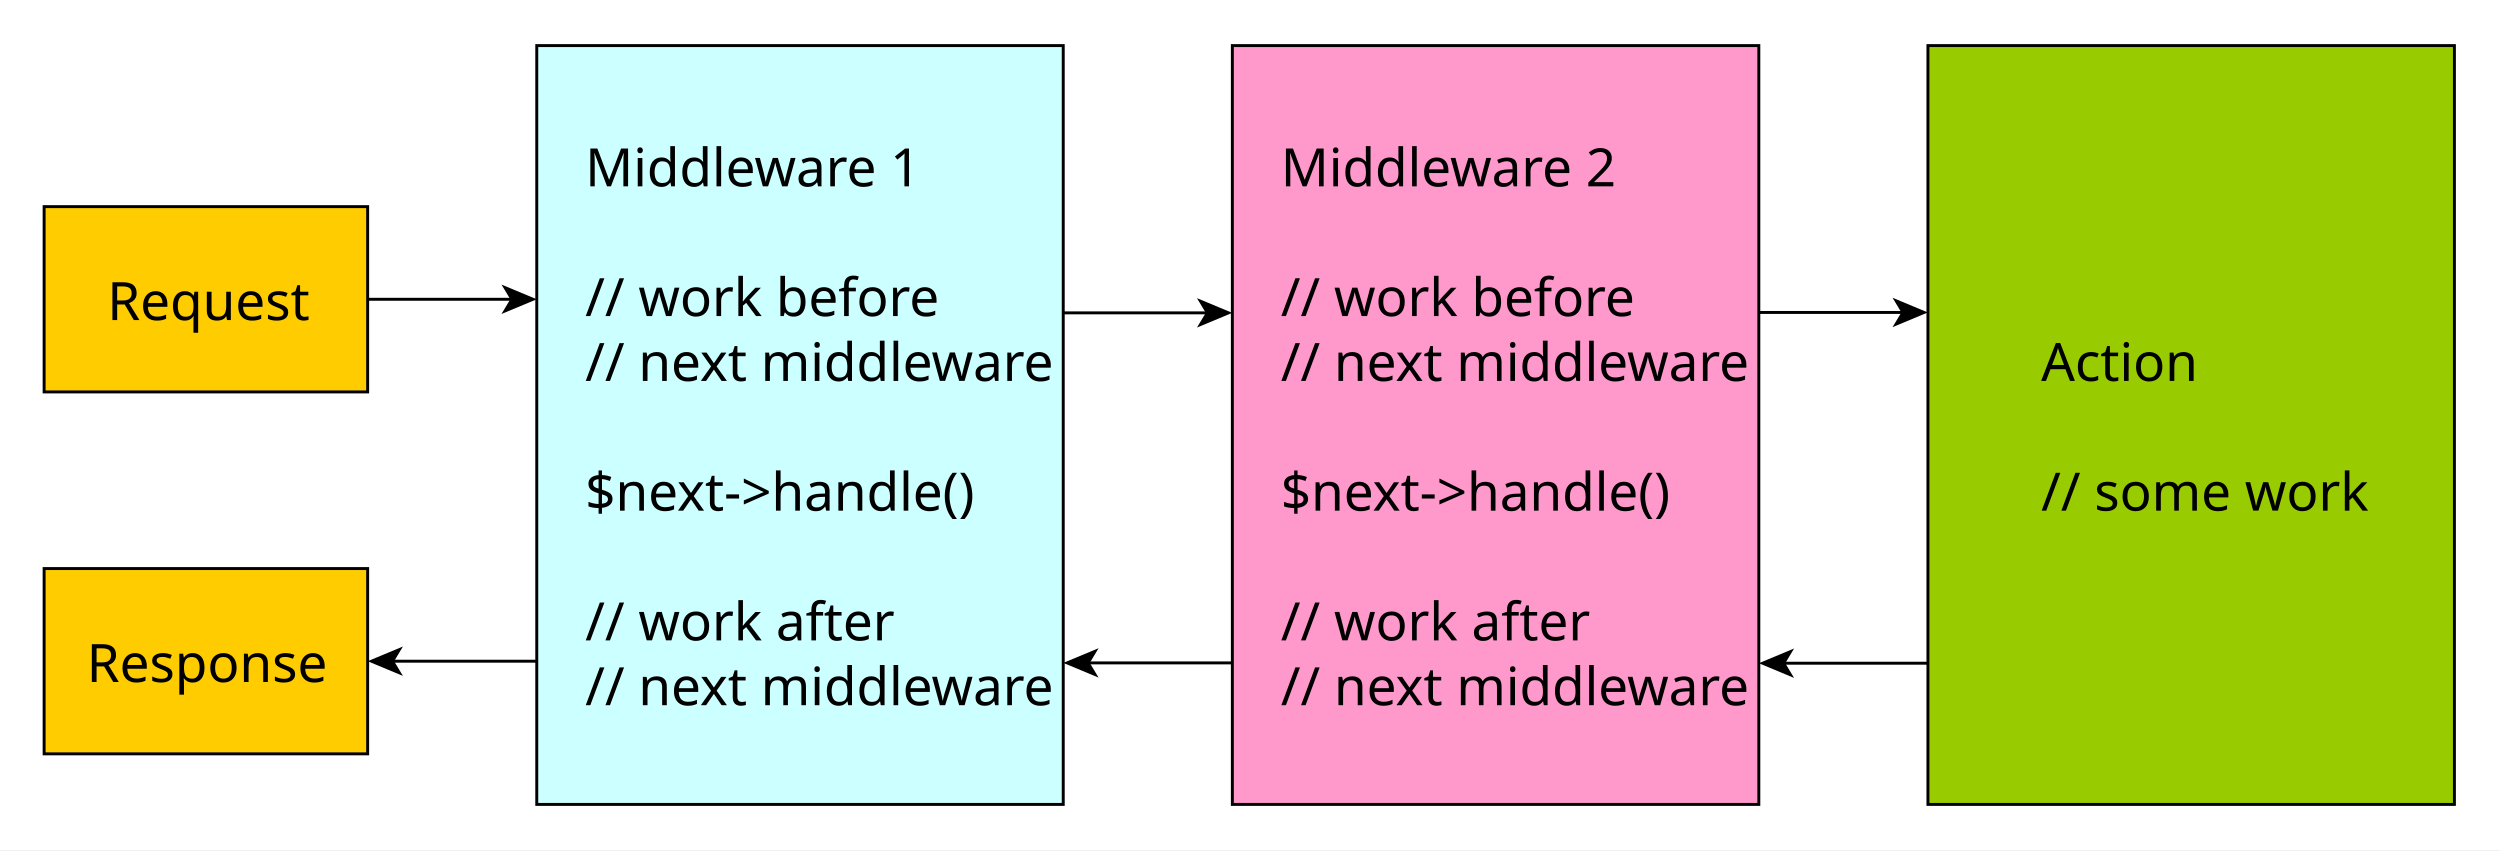
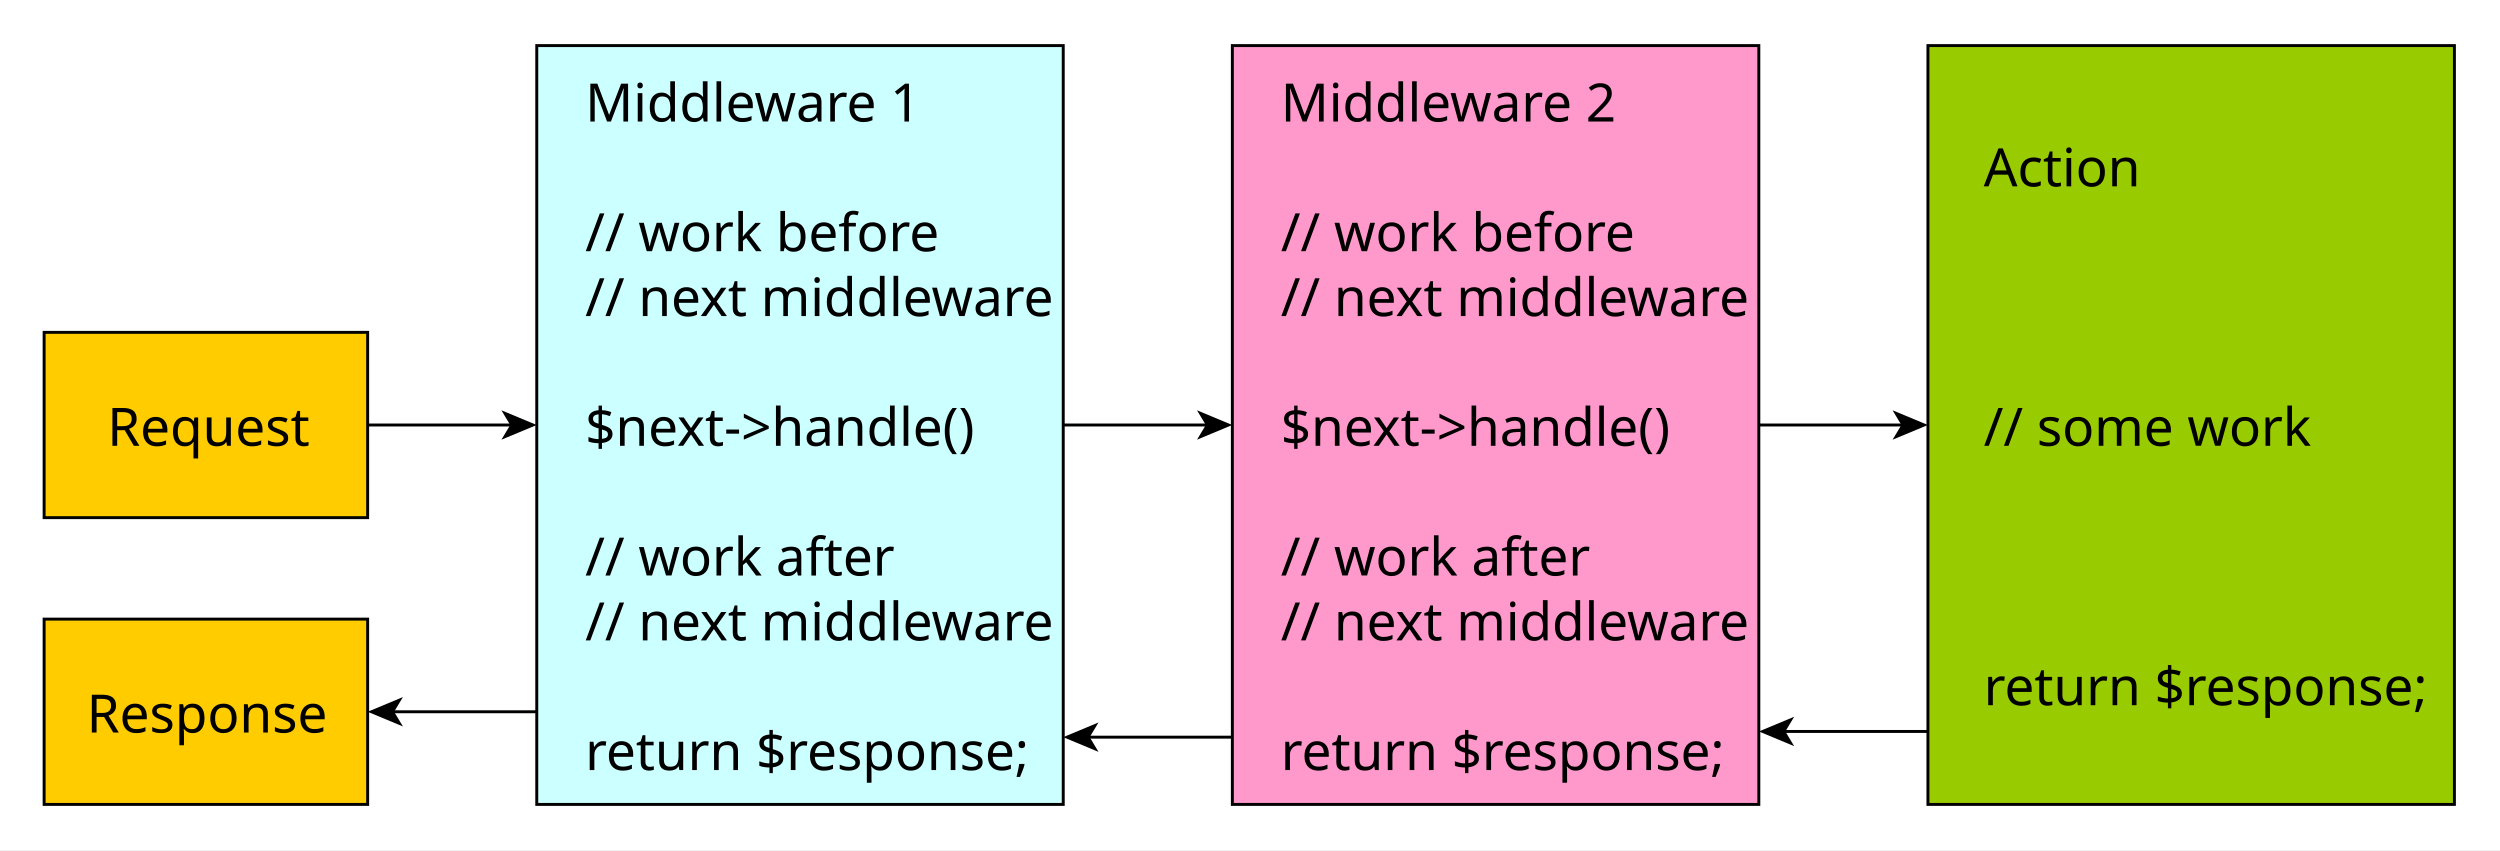
<svg xmlns="http://www.w3.org/2000/svg" fill-opacity="1" color-rendering="auto" color-interpolation="auto" text-rendering="auto" stroke="black" stroke-linecap="square" width="850" stroke-miterlimit="10" shape-rendering="auto" stroke-opacity="1" fill="black" stroke-dasharray="none" font-weight="normal" stroke-width="1" height="289" font-family="'Dialog'" font-style="normal" stroke-linejoin="miter" font-size="12px" stroke-dashoffset="0" image-rendering="auto">
  <defs id="genericDefs" />
  <g>
    <defs id="defs1">
      <clipPath clipPathUnits="userSpaceOnUse" id="clipPath1">
        <path d="M0 0 L850 0 L850 289 L0 289 L0 0 Z" />
      </clipPath>
      <clipPath clipPathUnits="userSpaceOnUse" id="clipPath2">
        <path d="M-225 -103 L625 -103 L625 186 L-225 186 L-225 -103 Z" />
      </clipPath>
    </defs>
    <g fill="white" text-rendering="geometricPrecision" shape-rendering="geometricPrecision" transform="translate(225,103)" stroke="white">
      <rect x="-225" width="850" height="289" y="-103" clip-path="url(#clipPath2)" stroke="none" />
    </g>
    <g fill="rgb(255,204,0)" text-rendering="geometricPrecision" shape-rendering="geometricPrecision" transform="matrix(1,0,0,1,225,103)" stroke="rgb(255,204,0)">
-       <rect x="-210" width="110" height="63" y="-32.744" clip-path="url(#clipPath2)" stroke="none" />
+       <rect x="-210" width="110" height="63" y="10" clip-path="url(#clipPath2)" stroke="none" />
    </g>
    <g text-rendering="geometricPrecision" stroke-miterlimit="1.45" shape-rendering="geometricPrecision" transform="matrix(1,0,0,1,225,103)" stroke-linecap="butt">
-       <rect fill="none" x="-210" width="110" height="63" y="-32.744" clip-path="url(#clipPath2)" />
-       <text x="-188.522" font-size="18px" y="5.827" clip-path="url(#clipPath2)" font-family="sans-serif" stroke="none" xml:space="preserve">Request</text>
+       <rect fill="none" x="-210" width="110" height="63" y="10" clip-path="url(#clipPath2)" />
+       <text x="-188.522" font-size="18px" y="48.571" clip-path="url(#clipPath2)" font-family="sans-serif" stroke="none" xml:space="preserve">Request</text>
    </g>
    <g fill="rgb(255,204,0)" text-rendering="geometricPrecision" shape-rendering="geometricPrecision" transform="matrix(1,0,0,1,225,103)" stroke="rgb(255,204,0)">
-       <rect x="-210" width="110" height="63" y="90.31" clip-path="url(#clipPath2)" stroke="none" />
+       <rect x="-210" width="110" height="63" y="107.5" clip-path="url(#clipPath2)" stroke="none" />
    </g>
    <g text-rendering="geometricPrecision" stroke-miterlimit="1.45" shape-rendering="geometricPrecision" transform="matrix(1,0,0,1,225,103)" stroke-linecap="butt">
-       <rect fill="none" x="-210" width="110" height="63" y="90.31" clip-path="url(#clipPath2)" />
-       <text x="-195.526" font-size="18px" y="128.881" clip-path="url(#clipPath2)" font-family="sans-serif" stroke="none" xml:space="preserve">Response</text>
+       <rect fill="none" x="-210" width="110" height="63" y="107.5" clip-path="url(#clipPath2)" />
+       <text x="-195.526" font-size="18px" y="146.071" clip-path="url(#clipPath2)" font-family="sans-serif" stroke="none" xml:space="preserve">Response</text>
    </g>
    <g fill="rgb(204,255,255)" text-rendering="geometricPrecision" shape-rendering="geometricPrecision" transform="matrix(1,0,0,1,225,103)" stroke="rgb(204,255,255)">
      <rect x="-42.5" width="179" height="258" y="-87.5" clip-path="url(#clipPath2)" stroke="none" />
    </g>
    <g text-rendering="geometricPrecision" stroke-miterlimit="1.45" shape-rendering="geometricPrecision" transform="matrix(1,0,0,1,225,103)" stroke-linecap="butt">
      <rect fill="none" x="-42.5" width="179" height="258" y="-87.5" clip-path="url(#clipPath2)" />
-       <text x="-26.033" font-size="18px" y="-39.636" clip-path="url(#clipPath2)" font-family="sans-serif" stroke="none" xml:space="preserve">Middleware 1</text>
-       <text x="-26.033" font-size="18px" y="-17.584" clip-path="url(#clipPath2)" font-family="sans-serif" stroke="none" xml:space="preserve"> </text>
-       <text x="-26.033" font-size="18px" y="4.467" clip-path="url(#clipPath2)" font-family="sans-serif" stroke="none" xml:space="preserve">// work before</text>
-       <text x="-26.033" font-size="18px" y="26.519" clip-path="url(#clipPath2)" font-family="sans-serif" stroke="none" xml:space="preserve">// next middleware</text>
-       <text x="-26.033" font-size="18px" y="48.571" clip-path="url(#clipPath2)" font-family="sans-serif" stroke="none" xml:space="preserve"> </text>
-       <text x="-26.033" font-size="18px" y="70.623" clip-path="url(#clipPath2)" font-family="sans-serif" stroke="none" xml:space="preserve">$next-&gt;handle()</text>
-       <text x="-26.033" font-size="18px" y="92.674" clip-path="url(#clipPath2)" font-family="sans-serif" stroke="none" xml:space="preserve"> </text>
-       <text x="-26.033" font-size="18px" y="114.726" clip-path="url(#clipPath2)" font-family="sans-serif" stroke="none" xml:space="preserve">// work after</text>
-       <text x="-26.033" font-size="18px" y="136.778" clip-path="url(#clipPath2)" font-family="sans-serif" stroke="none" xml:space="preserve">// next middleware</text>
+       <text x="-26.033" font-size="18px" y="-61.688" clip-path="url(#clipPath2)" font-family="sans-serif" stroke="none" xml:space="preserve">Middleware 1</text>
+       <text x="-26.033" font-size="18px" y="-39.636" clip-path="url(#clipPath2)" font-family="sans-serif" stroke="none" xml:space="preserve"> </text>
+       <text x="-26.033" font-size="18px" y="-17.584" clip-path="url(#clipPath2)" font-family="sans-serif" stroke="none" xml:space="preserve">// work before</text>
+       <text x="-26.033" font-size="18px" y="4.467" clip-path="url(#clipPath2)" font-family="sans-serif" stroke="none" xml:space="preserve">// next middleware</text>
+       <text x="-26.033" font-size="18px" y="26.519" clip-path="url(#clipPath2)" font-family="sans-serif" stroke="none" xml:space="preserve"> </text>
+       <text x="-26.033" font-size="18px" y="48.571" clip-path="url(#clipPath2)" font-family="sans-serif" stroke="none" xml:space="preserve">$next-&gt;handle()</text>
+       <text x="-26.033" font-size="18px" y="70.623" clip-path="url(#clipPath2)" font-family="sans-serif" stroke="none" xml:space="preserve"> </text>
+       <text x="-26.033" font-size="18px" y="92.674" clip-path="url(#clipPath2)" font-family="sans-serif" stroke="none" xml:space="preserve">// work after</text>
+       <text x="-26.033" font-size="18px" y="114.726" clip-path="url(#clipPath2)" font-family="sans-serif" stroke="none" xml:space="preserve">// next middleware</text>
+       <text x="-26.033" font-size="18px" y="136.778" clip-path="url(#clipPath2)" font-family="sans-serif" stroke="none" xml:space="preserve"> </text>
+       <text x="-26.033" font-size="18px" y="158.83" clip-path="url(#clipPath2)" font-family="sans-serif" stroke="none" xml:space="preserve">return $response;</text>
    </g>
    <g fill="rgb(255,153,204)" text-rendering="geometricPrecision" shape-rendering="geometricPrecision" transform="matrix(1,0,0,1,225,103)" stroke="rgb(255,153,204)">
      <rect x="194" width="179" height="258" y="-87.5" clip-path="url(#clipPath2)" stroke="none" />
    </g>
    <g text-rendering="geometricPrecision" stroke-miterlimit="1.45" shape-rendering="geometricPrecision" transform="matrix(1,0,0,1,225,103)" stroke-linecap="butt">
      <rect fill="none" x="194" width="179" height="258" y="-87.5" clip-path="url(#clipPath2)" />
-       <text x="210.467" font-size="18px" y="-39.636" clip-path="url(#clipPath2)" font-family="sans-serif" stroke="none" xml:space="preserve">Middleware 2</text>
-       <text x="210.467" font-size="18px" y="-17.584" clip-path="url(#clipPath2)" font-family="sans-serif" stroke="none" xml:space="preserve"> </text>
-       <text x="210.467" font-size="18px" y="4.467" clip-path="url(#clipPath2)" font-family="sans-serif" stroke="none" xml:space="preserve">// work before</text>
-       <text x="210.467" font-size="18px" y="26.519" clip-path="url(#clipPath2)" font-family="sans-serif" stroke="none" xml:space="preserve">// next middleware</text>
-       <text x="210.467" font-size="18px" y="48.571" clip-path="url(#clipPath2)" font-family="sans-serif" stroke="none" xml:space="preserve"> </text>
-       <text x="210.467" font-size="18px" y="70.623" clip-path="url(#clipPath2)" font-family="sans-serif" stroke="none" xml:space="preserve">$next-&gt;handle()</text>
-       <text x="210.467" font-size="18px" y="92.674" clip-path="url(#clipPath2)" font-family="sans-serif" stroke="none" xml:space="preserve"> </text>
-       <text x="210.467" font-size="18px" y="114.726" clip-path="url(#clipPath2)" font-family="sans-serif" stroke="none" xml:space="preserve">// work after</text>
-       <text x="210.467" font-size="18px" y="136.778" clip-path="url(#clipPath2)" font-family="sans-serif" stroke="none" xml:space="preserve">// next middleware</text>
+       <text x="210.467" font-size="18px" y="-61.688" clip-path="url(#clipPath2)" font-family="sans-serif" stroke="none" xml:space="preserve">Middleware 2</text>
+       <text x="210.467" font-size="18px" y="-39.636" clip-path="url(#clipPath2)" font-family="sans-serif" stroke="none" xml:space="preserve"> </text>
+       <text x="210.467" font-size="18px" y="-17.584" clip-path="url(#clipPath2)" font-family="sans-serif" stroke="none" xml:space="preserve">// work before</text>
+       <text x="210.467" font-size="18px" y="4.467" clip-path="url(#clipPath2)" font-family="sans-serif" stroke="none" xml:space="preserve">// next middleware</text>
+       <text x="210.467" font-size="18px" y="26.519" clip-path="url(#clipPath2)" font-family="sans-serif" stroke="none" xml:space="preserve"> </text>
+       <text x="210.467" font-size="18px" y="48.571" clip-path="url(#clipPath2)" font-family="sans-serif" stroke="none" xml:space="preserve">$next-&gt;handle()</text>
+       <text x="210.467" font-size="18px" y="70.623" clip-path="url(#clipPath2)" font-family="sans-serif" stroke="none" xml:space="preserve"> </text>
+       <text x="210.467" font-size="18px" y="92.674" clip-path="url(#clipPath2)" font-family="sans-serif" stroke="none" xml:space="preserve">// work after</text>
+       <text x="210.467" font-size="18px" y="114.726" clip-path="url(#clipPath2)" font-family="sans-serif" stroke="none" xml:space="preserve">// next middleware</text>
+       <text x="210.467" font-size="18px" y="136.778" clip-path="url(#clipPath2)" font-family="sans-serif" stroke="none" xml:space="preserve"> </text>
+       <text x="210.467" font-size="18px" y="158.83" clip-path="url(#clipPath2)" font-family="sans-serif" stroke="none" xml:space="preserve">return $response;</text>
    </g>
    <g fill="rgb(153,204,0)" text-rendering="geometricPrecision" shape-rendering="geometricPrecision" transform="matrix(1,0,0,1,225,103)" stroke="rgb(153,204,0)">
      <rect x="430.5" width="179" height="258" y="-87.5" clip-path="url(#clipPath2)" stroke="none" />
    </g>
    <g text-rendering="geometricPrecision" stroke-miterlimit="1.45" shape-rendering="geometricPrecision" transform="matrix(1,0,0,1,225,103)" stroke-linecap="butt">
      <rect fill="none" x="430.5" width="179" height="258" y="-87.5" clip-path="url(#clipPath2)" />
-       <text x="468.988" font-size="18px" y="26.519" clip-path="url(#clipPath2)" font-family="sans-serif" stroke="none" xml:space="preserve">Action</text>
-       <text x="468.988" font-size="18px" y="48.571" clip-path="url(#clipPath2)" font-family="sans-serif" stroke="none" xml:space="preserve"> </text>
-       <text x="468.988" font-size="18px" y="70.623" clip-path="url(#clipPath2)" font-family="sans-serif" stroke="none" xml:space="preserve">// some work</text>
-       <path fill="none" d="M-100 -1.244 L-50.501 -1.244" clip-path="url(#clipPath2)" />
-       <path d="M-42.501 -1.244 L-54.501 -6.244 L-51.501 -1.244 L-54.501 3.756 Z" clip-path="url(#clipPath2)" stroke="none" />
-       <path fill="none" d="M-42.51 121.81 L-92 121.81" clip-path="url(#clipPath2)" />
-       <path d="M-100 121.81 L-88 126.81 L-91 121.81 L-88 116.81 Z" clip-path="url(#clipPath2)" stroke="none" />
-       <path fill="none" d="M136.508 3.373 L185.961 3.373" clip-path="url(#clipPath2)" />
-       <path d="M193.961 3.373 L181.961 -1.627 L184.961 3.373 L181.961 8.373 Z" clip-path="url(#clipPath2)" stroke="none" />
-       <path fill="none" d="M193.961 122.386 L144.523 122.386" clip-path="url(#clipPath2)" />
-       <path d="M136.523 122.386 L148.523 127.386 L145.523 122.386 L148.523 117.386 Z" clip-path="url(#clipPath2)" stroke="none" />
-       <path fill="none" d="M373.007 3.234 L422.461 3.234" clip-path="url(#clipPath2)" />
-       <path d="M430.461 3.234 L418.461 -1.766 L421.461 3.234 L418.461 8.234 Z" clip-path="url(#clipPath2)" stroke="none" />
-       <path fill="none" d="M430.477 122.493 L380.99 122.493" clip-path="url(#clipPath2)" />
-       <path d="M372.99 122.493 L384.99 127.493 L381.99 122.493 L384.99 117.493 Z" clip-path="url(#clipPath2)" stroke="none" />
+       <text x="449.459" font-size="18px" y="-39.636" clip-path="url(#clipPath2)" font-family="sans-serif" stroke="none" xml:space="preserve">Action</text>
+       <text x="449.459" font-size="18px" y="-17.584" clip-path="url(#clipPath2)" font-family="sans-serif" stroke="none" xml:space="preserve"> </text>
+       <text x="449.459" font-size="18px" y="4.467" clip-path="url(#clipPath2)" font-family="sans-serif" stroke="none" xml:space="preserve"> </text>
+       <text x="449.459" font-size="18px" y="26.519" clip-path="url(#clipPath2)" font-family="sans-serif" stroke="none" xml:space="preserve"> </text>
+       <text x="449.459" font-size="18px" y="48.571" clip-path="url(#clipPath2)" font-family="sans-serif" stroke="none" xml:space="preserve">// some work</text>
+       <text x="449.459" font-size="18px" y="70.623" clip-path="url(#clipPath2)" font-family="sans-serif" stroke="none" xml:space="preserve"> </text>
+       <text x="449.459" font-size="18px" y="92.674" clip-path="url(#clipPath2)" font-family="sans-serif" stroke="none" xml:space="preserve"> </text>
+       <text x="449.459" font-size="18px" y="114.726" clip-path="url(#clipPath2)" font-family="sans-serif" stroke="none" xml:space="preserve"> </text>
+       <text x="449.459" font-size="18px" y="136.778" clip-path="url(#clipPath2)" font-family="sans-serif" stroke="none" xml:space="preserve">return $response;</text>
+       <path fill="none" d="M-100 41.5 L-50.528 41.5" clip-path="url(#clipPath2)" />
+       <path d="M-42.528 41.5 L-54.528 36.5 L-51.528 41.5 L-54.528 46.5 Z" clip-path="url(#clipPath2)" stroke="none" />
+       <path fill="none" d="M-42.539 139 L-92 139" clip-path="url(#clipPath2)" />
+       <path d="M-100 139 L-88 144 L-91 139 L-88 134 Z" clip-path="url(#clipPath2)" stroke="none" />
+       <path fill="none" d="M136.5 41.5 L185.972 41.5" clip-path="url(#clipPath2)" />
+       <path d="M193.972 41.5 L181.972 36.5 L184.972 41.5 L181.972 46.5 Z" clip-path="url(#clipPath2)" stroke="none" />
+       <path fill="none" d="M193.977 147.636 L144.495 147.636" clip-path="url(#clipPath2)" />
+       <path d="M136.495 147.636 L148.495 152.636 L145.495 147.636 L148.495 142.636 Z" clip-path="url(#clipPath2)" stroke="none" />
+       <path fill="none" d="M373 41.5 L422.472 41.5" clip-path="url(#clipPath2)" />
+       <path d="M430.472 41.5 L418.472 36.5 L421.472 41.5 L418.472 46.5 Z" clip-path="url(#clipPath2)" stroke="none" />
+       <path fill="none" d="M430.479 145.696 L381.02 145.696" clip-path="url(#clipPath2)" />
+       <path d="M373.02 145.696 L385.02 150.696 L382.02 145.696 L385.02 140.696 Z" clip-path="url(#clipPath2)" stroke="none" />
    </g>
  </g>
</svg>
